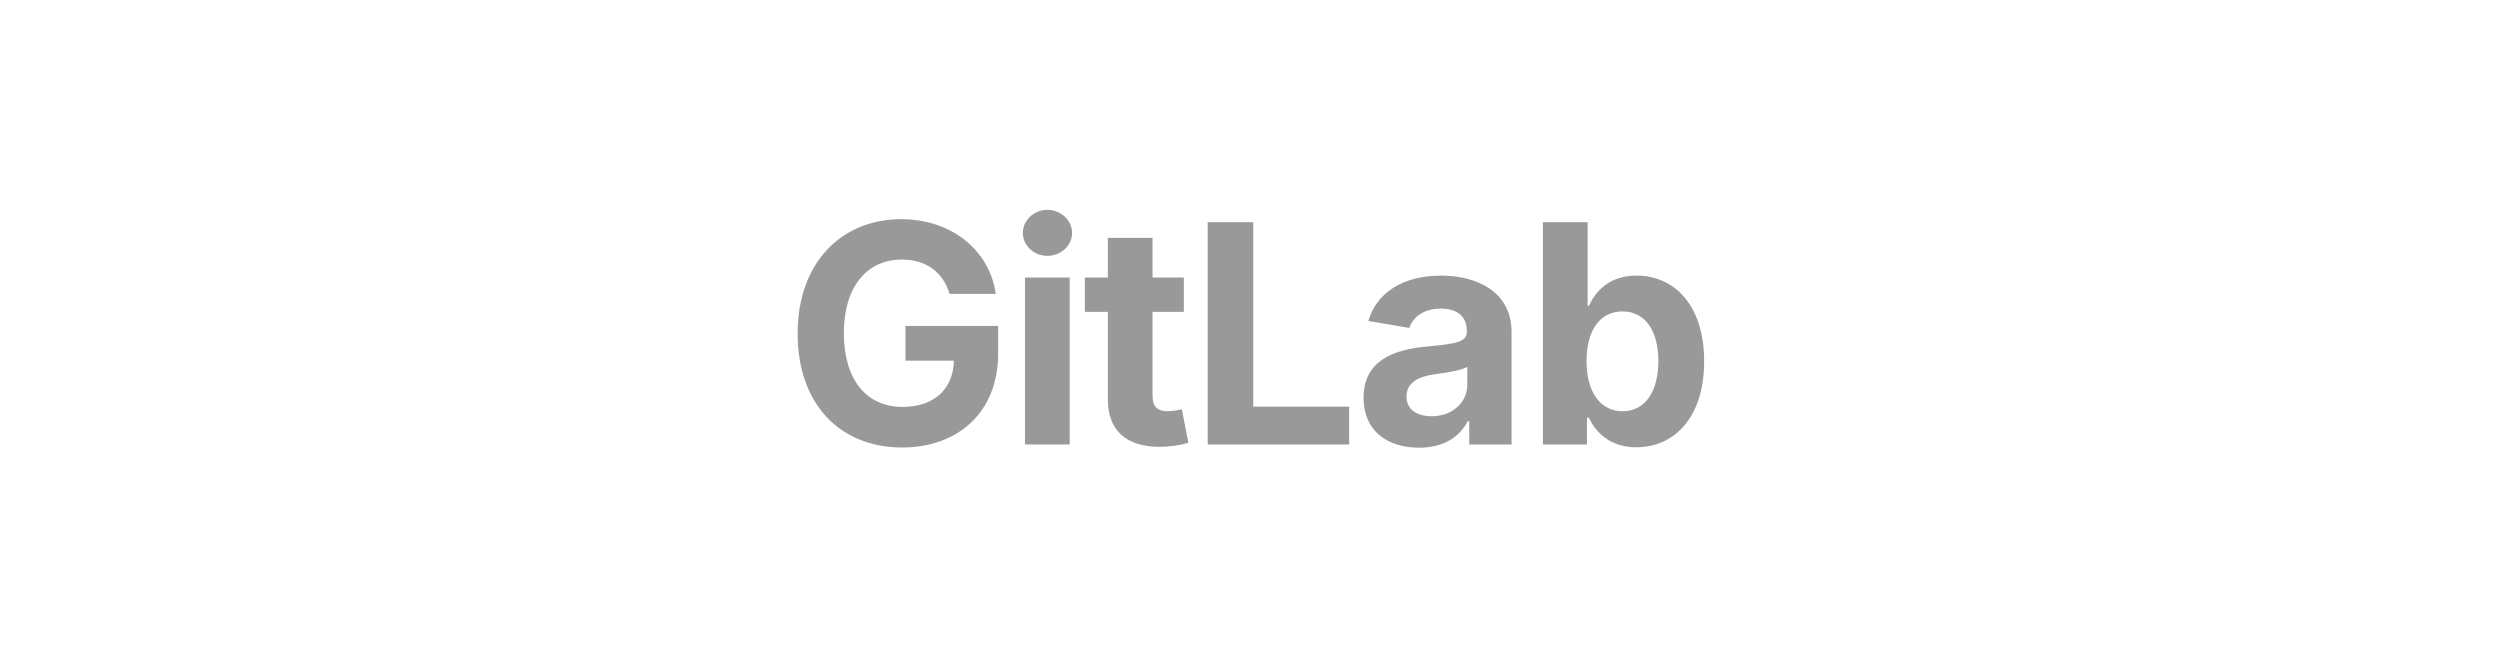
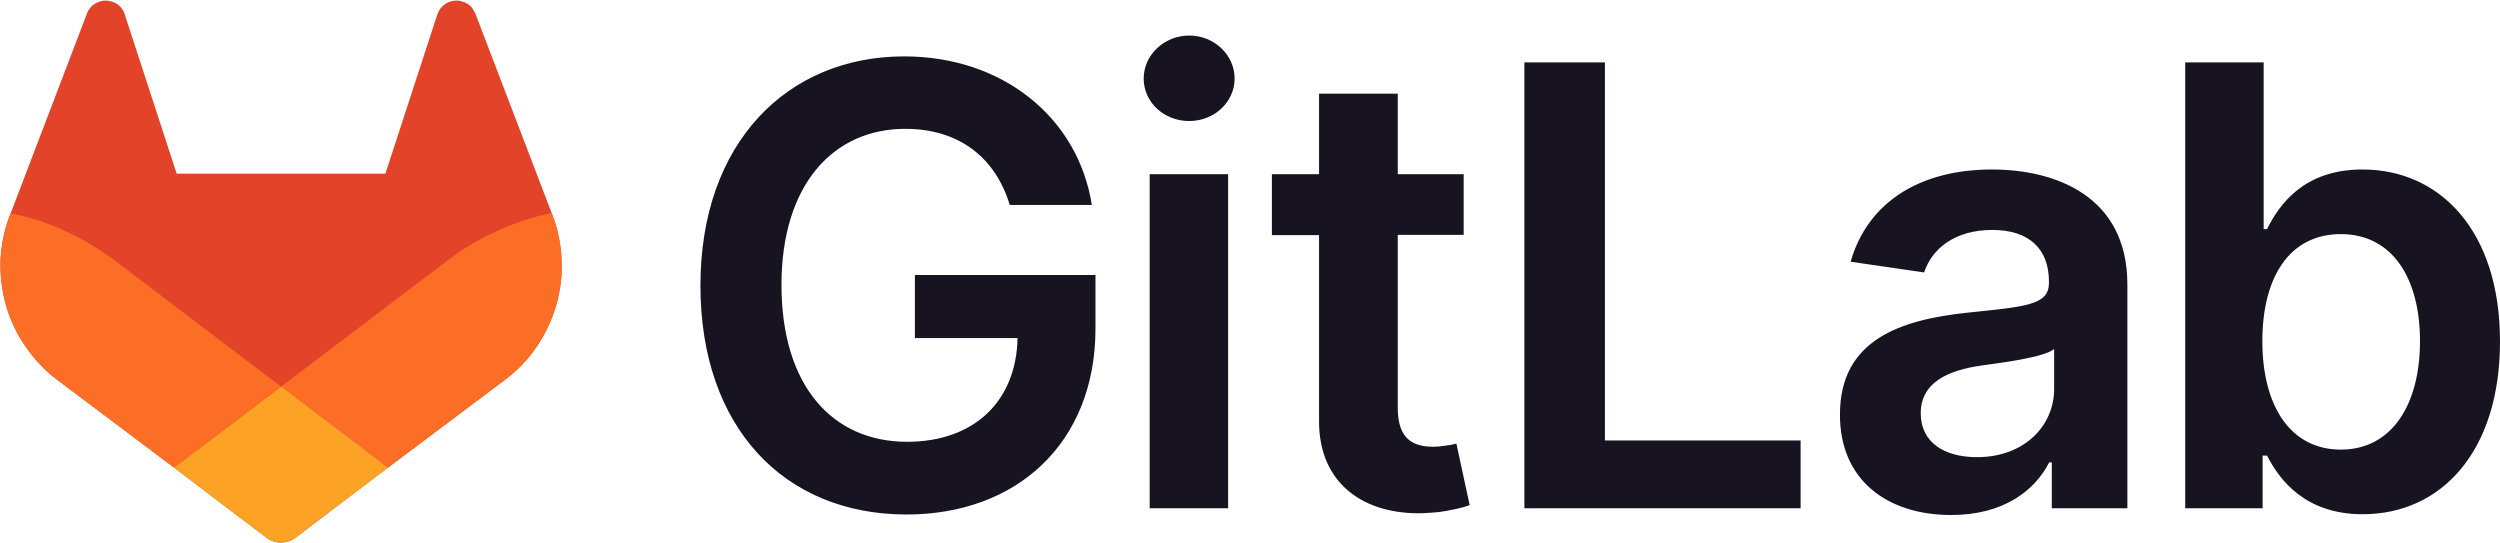
- <svg xmlns="http://www.w3.org/2000/svg" viewBox="0 0 180 48" fill="none">
-   <text x="90" y="32" text-anchor="middle" font-family="system-ui, -apple-system, sans-serif" font-size="22" font-weight="700" letter-spacing="-0.5" fill="#999999">GitLab</text>
+ <svg xmlns="http://www.w3.org/2000/svg" height="543" viewBox="0 -.1 959.4 208.1" width="2500">
+   <path d="m347.4 49.2c-27.6 0-47.5 21.4-47.5 59.9 0 38.8 19.6 60.2 48.2 60.2 25.6 0 41.9-15.4 42.4-39.8h-39.4v-24.2h69.3v20.5c0 44.1-30.3 71.4-72.5 71.4-47.1 0-79.1-33.6-79.1-87.8 0-55.1 33.5-88 78.2-88 37.7 0 66.7 23.4 72 57h-31.5c-5.5-18.2-19.5-29.2-40.1-29.2zm93.8 17.4h30.1v128.2h-30.1zm15.1-20.4c-9.6 0-17.4-7.2-17.4-16.3s7.9-16.5 17.5-16.5 17.4 7.5 17.4 16.5-7.8 16.3-17.4 16.3zm105.4 43.7h-25.3v66.4c0 12.2 6.1 14.9 13.7 14.9q1.1 0 2.2-.1t2.2-.3 2.2-.3q1.1-.2 2.2-.5l5.1 23.6q-2.2.8-4.4 1.3t-4.4.9q-2.2.4-4.5.6-2.2.2-4.5.3c-22.6.7-40.1-11.2-40-35.4v-71.3h-18.1v-23.4h18.1v-30.9h30.2v30.9h25.3zm23.3-66.2h30.9v145.1h75.1v26h-106zm121.1 135.1c0-28.9 23.7-36.3 48.5-39 22.6-2.4 31.7-2.8 31.7-11.5v-.5c0-12.6-7.7-19.8-21.7-19.8-14.8 0-23.3 7.5-26.2 16.3l-28.2-4.1c6.7-23.4 27.3-35.4 54.2-35.4 24.4 0 52 10.2 52 44.1v85.9h-29v-17.6h-1c-5.5 10.8-17.5 20.2-37.6 20.2-24.4 0-42.8-13.3-42.7-38.6zm52.6 16.4c18.2 0 29.7-12.1 29.6-26.4v-15.1c-3.9 3.2-19.7 5.2-27.7 6.3-13.4 1.9-23.5 6.7-23.5 18.4 0 11.1 9 16.8 21.6 16.8zm79.9-151.5h30.1v64h1.3c4.6-9.3 14-22.9 36.6-22.9 29.6 0 52.8 23.3 52.8 66 0 42.3-22.6 66.3-52.7 66.3-22 0-31.9-13.1-36.7-22.5h-1.7v20.2h-29.7zm59.7 148.6c19.9 0 30.4-17.7 30.4-41.6s-10.4-41.1-30.4-41.1c-19.4 0-30.1 16.1-30.1 41.1 0 24.9 10.8 41.6 30.1 41.6z" fill="#171321" />
+   <path d="m215.5 99.5c.3 5.9-.4 11.7-2.1 17.4-1.6 5.6-4.1 11-7.4 15.8-3.3 4.9-7.4 9.2-12.1 12.7l-.1.1-44.9 33.7-22.2 16.8-13.4 10.2q-1.2.9-2.6 1.3-1.4.5-2.9.5t-2.9-.5q-1.4-.4-2.5-1.3l-13.5-10.2-22.1-16.8-44.6-33.5-.2-.2-.2-.1c-4.6-3.5-8.7-7.8-12-12.7-3.4-4.8-5.9-10.2-7.5-15.8-1.6-5.7-2.3-11.5-2.1-17.4.3-5.9 1.5-11.7 3.6-17.2l.3-.7 29.3-76.7q.2-.6.5-1.1.3-.5.7-1 .4-.5.8-.9.5-.4 1-.7c1-.6 2.2-1 3.4-1.2 1.2-.1 2.4.1 3.5.5 1.2.4 2.2 1.1 3 2s1.4 2 1.7 3.2l19.8 60.7h80.1l19.8-60.7c.4-1.2.9-2.3 1.8-3.2.8-.9 1.8-1.6 2.9-2 1.2-.4 2.4-.6 3.6-.5 1.2.2 2.3.6 3.4 1.2q.5.3.9.7.5.4.9.9l.6 1q.3.5.6 1.1l29.3 76.6.3.8c2.1 5.5 3.3 11.3 3.5 17.2z" fill="#e24329" />
+   <path d="m215.5 99.5c.3 5.9-.4 11.7-2 17.4-1.7 5.6-4.2 11-7.5 15.8-3.3 4.9-7.4 9.2-12.1 12.7l-.1.1-44.9 33.7-41-31.1 64.4-48.8q4.3-3.3 9-6 4.7-2.8 9.7-5 5-2.3 10.2-4 5.1-1.7 10.5-2.8l.3.8c2.1 5.5 3.3 11.3 3.5 17.2z" fill="#fc6d26" />
+   <path d="m107.9 148.1 41 31.1-22.2 16.8-13.4 10.2q-1.2.9-2.6 1.3-1.4.5-2.9.5t-2.9-.5q-1.4-.4-2.5-1.3l-13.5-10.2-22.1-16.8z" fill="#fca326" />
+   <path d="m107.8 148.1-41 31.1-44.6-33.5-.2-.2-.2-.1c-4.6-3.5-8.7-7.8-12-12.7-3.4-4.8-5.9-10.2-7.5-15.8-1.6-5.7-2.3-11.5-2.1-17.4.3-5.9 1.5-11.7 3.6-17.2l.3-.7q5.3 1.1 10.5 2.7 5.2 1.7 10.2 4 4.9 2.2 9.6 5 4.7 2.8 9.1 6z" fill="#fc6d26" />
</svg>
